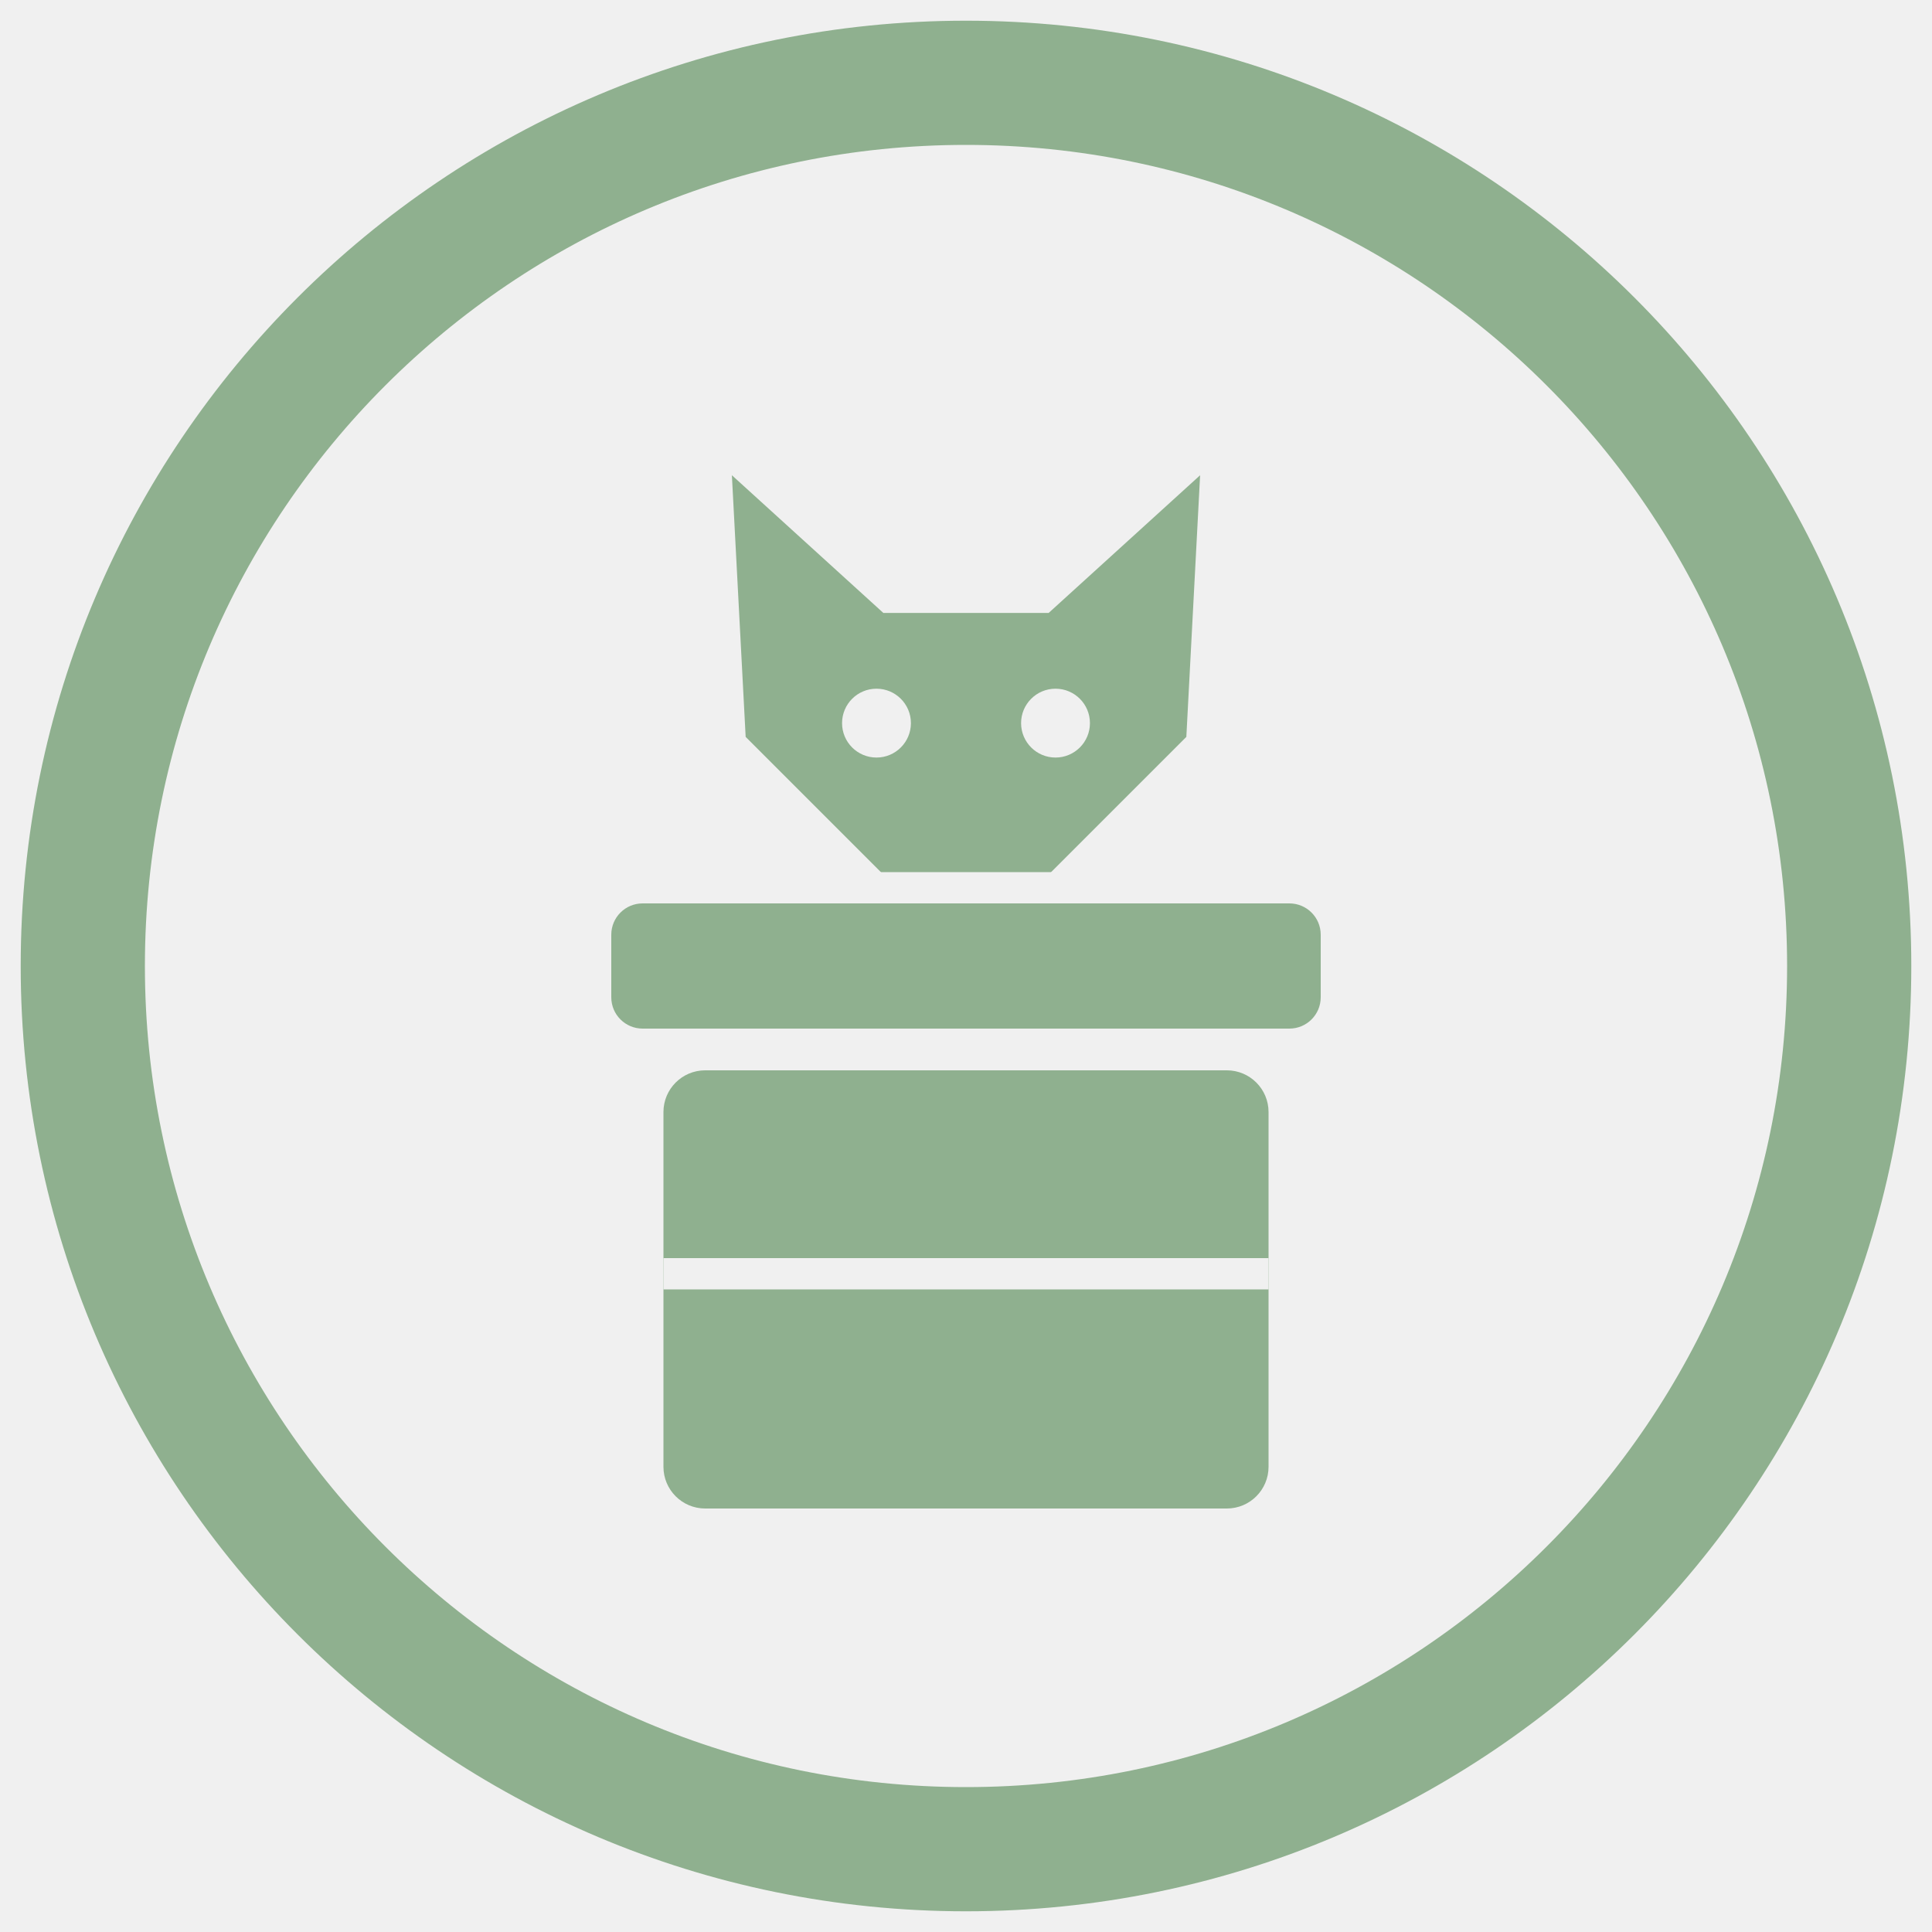
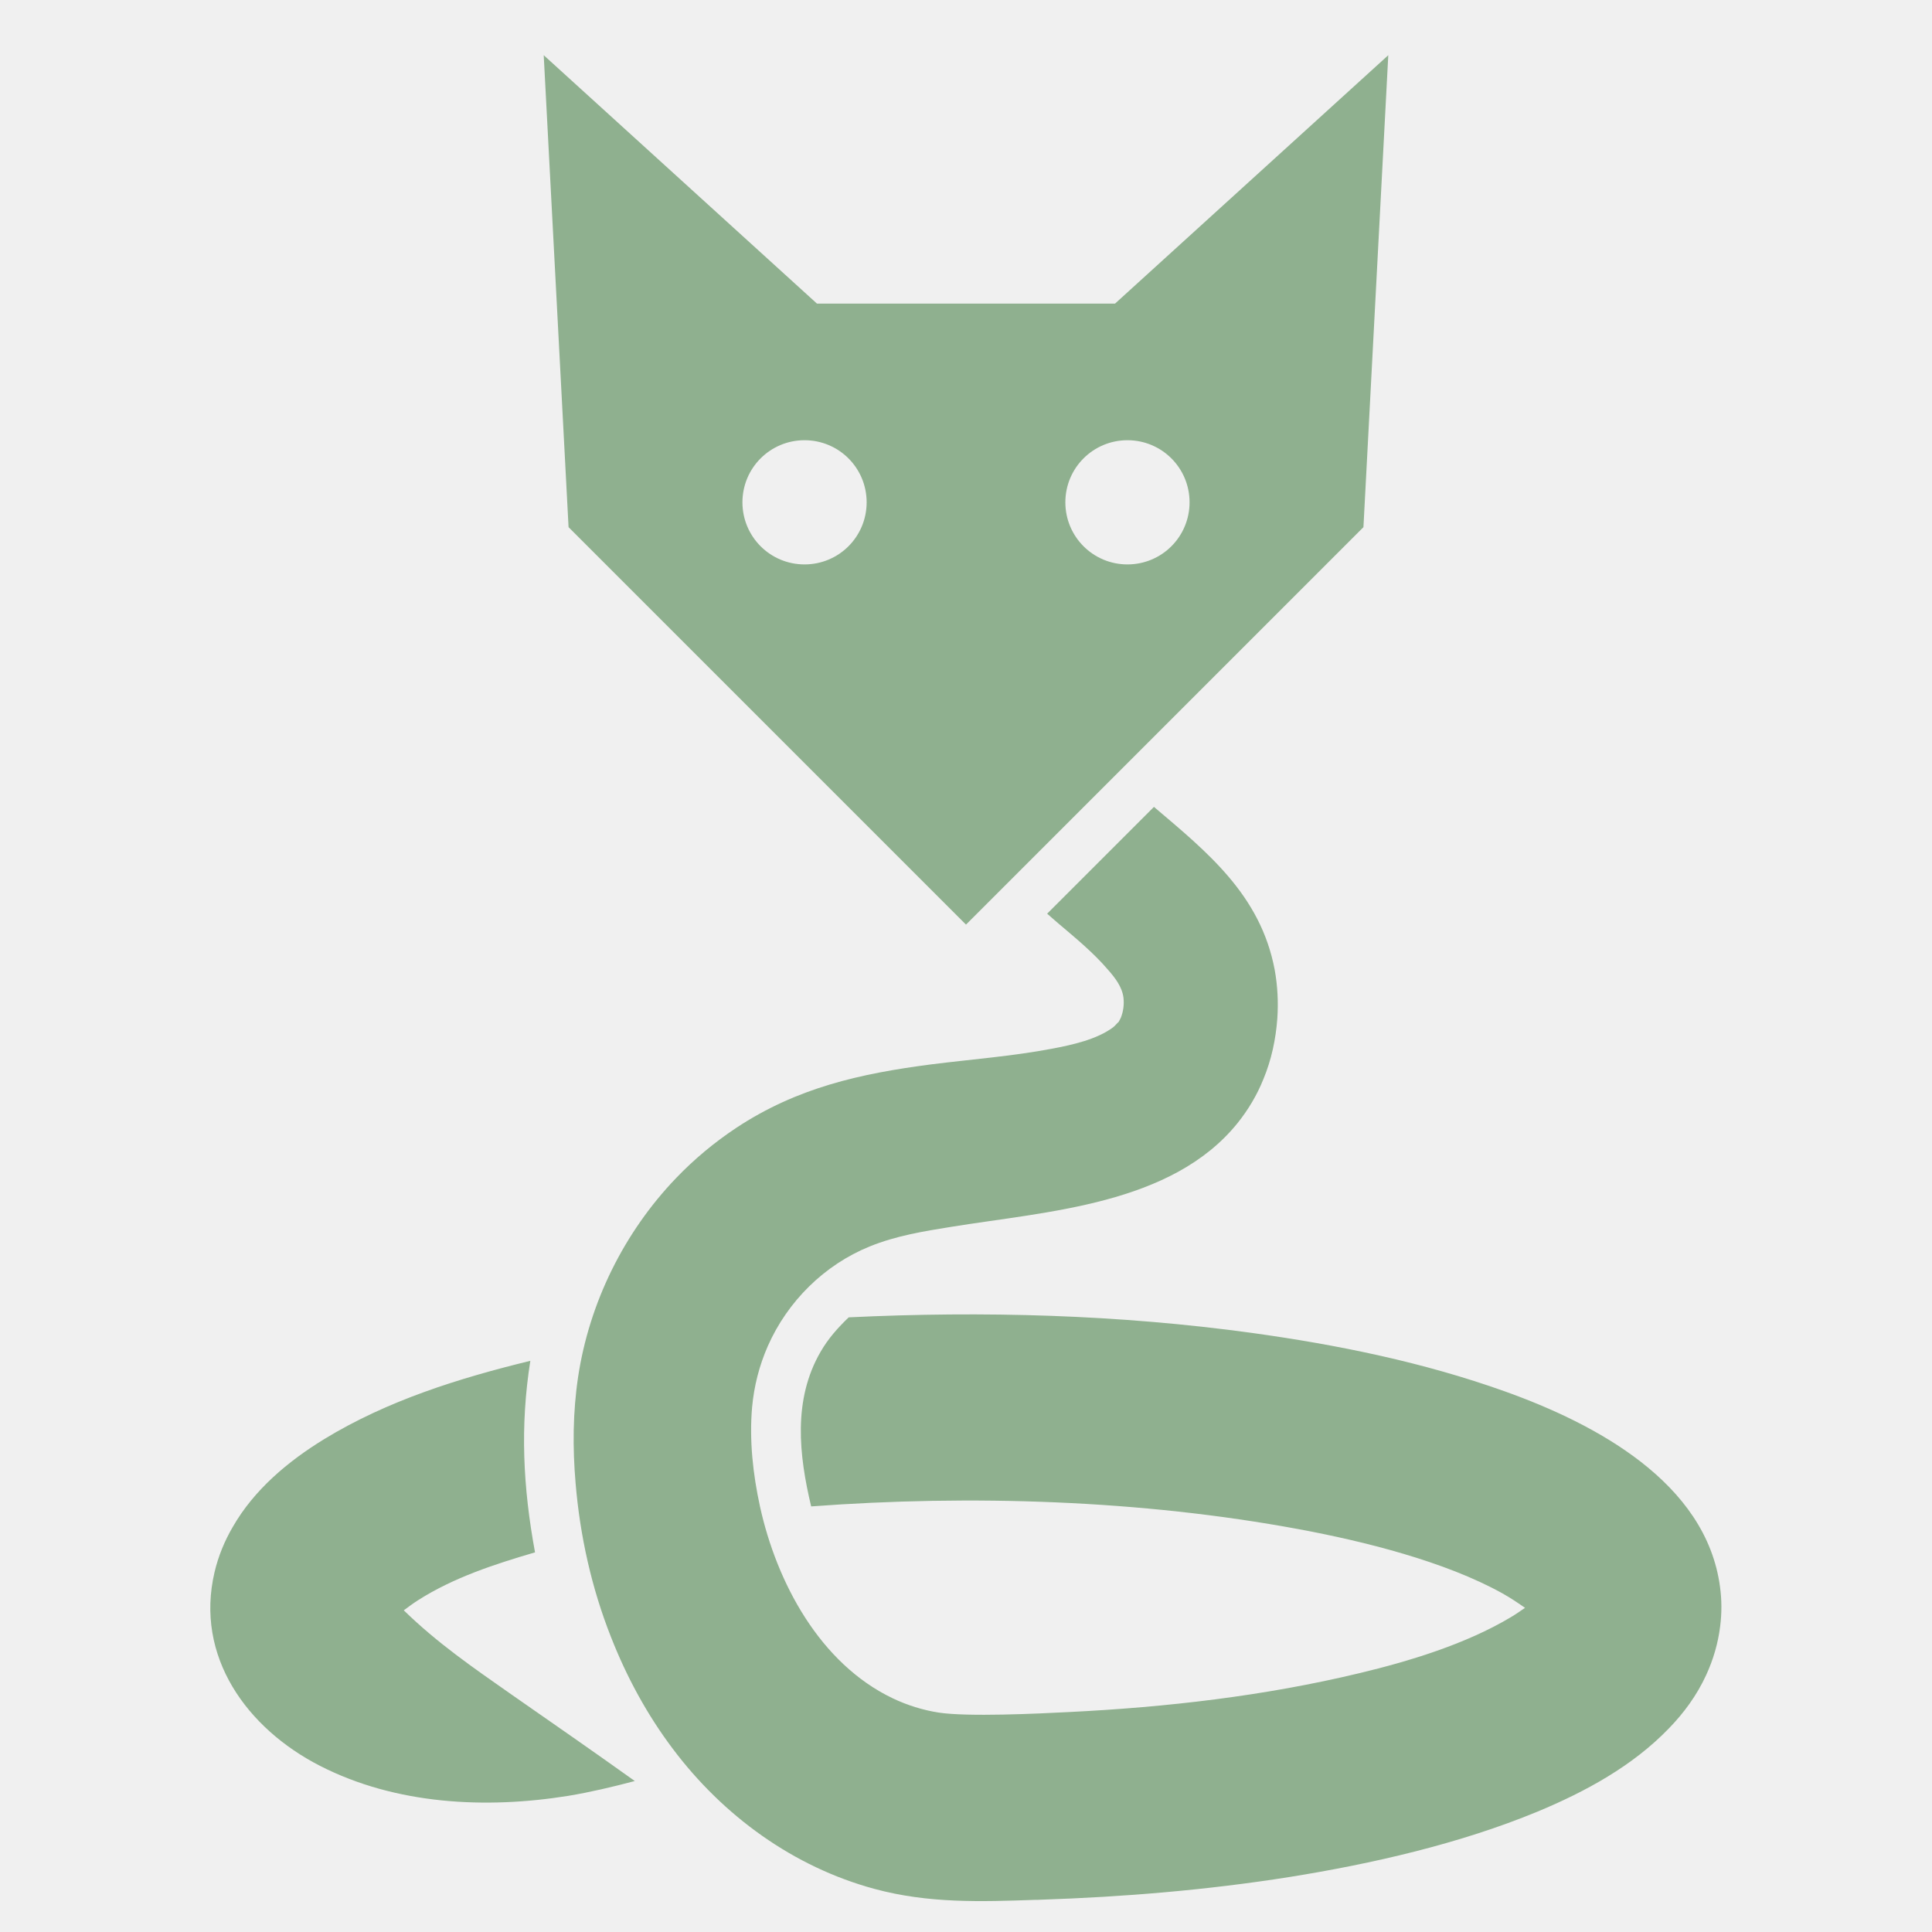
<svg xmlns="http://www.w3.org/2000/svg" viewBox="0 0 140 140" width="140" height="140">
-   <defs>
-     <mask id="mon" maskUnits="userSpaceOnUse" x="0" y="0" width="140" height="140">
-       <rect width="140" height="140" fill="#000" />
-       <circle cx="70" cy="70" r="64" fill="none" stroke="#fff" stroke-width="9" />
-       <g transform="translate(70 70) scale(0.7) translate(-70 -70)">
-         <g transform="translate(70 70) scale(1.08) translate(-70 -72)">
-           <g transform="translate(70 54) scale(0.66)">
-             <path d="M-34 -44L-12 -24H12L34 -44L32 -6L0 26L-32 -6Z" fill="#fff" />
-             <circle cx="-13" cy="-8" r="5" fill="#000" />
-             <circle cx="13" cy="-8" r="5" fill="#000" />
-           </g>
-           <rect x="36" y="66" width="68" height="12" rx="3" fill="#fff" stroke="#000" stroke-width="6" paint-order="stroke" />
-           <rect x="41" y="82" width="58" height="42" rx="4" fill="#fff" />
-           <rect x="41" y="100" width="58" height="3" fill="#000" />
-         </g>
-       </g>
-     </mask>
-   </defs>
-   <rect width="140" height="140" fill="#8FB08F" mask="url(#mon)" />
+   <path fill="#8FB08F" d="M58.78 109.16C57.89 105.43 57.45 101.43 59.46 97.96C60.02 96.99 60.7 96.23 61.5 95.46C71.24 94.99 81.06 95.26 90.73 96.59C96.95 97.45 103.17 98.72 109.09 100.84C115.56 103.16 123.64 107.4 124.64 115C124.77 115.94 124.77 116.9 124.65 117.84C124.5 119.07 124.15 120.27 123.63 121.39C122.97 122.83 122.03 124.12 120.93 125.25C118.31 127.97 114.89 129.83 111.43 131.27C105.8 133.6 99.42 135.06 93.41 136.02C87.46 136.96 81.44 137.46 75.42 137.66C75.28 137.67 75.15 137.67 75.01 137.67C71.05 137.81 67.27 137.93 63.38 136.88C57.49 135.29 52.4 131.58 48.75 126.72C46.89 124.25 45.41 121.52 44.28 118.64C42.87 115.08 42.03 111.3 41.71 107.48C41.49 104.92 41.51 102.33 41.89 99.79C42.7 94.4 45.22 89.3 48.99 85.37C50.3 84 51.77 82.78 53.35 81.73C57.75 78.82 62.32 77.8 67.47 77.13C70.4 76.76 73.35 76.54 76.25 75.99C77.67 75.72 79.47 75.33 80.65 74.45C80.81 74.33 80.92 74.17 81.07 74.04C81.11 73.94 81.18 73.85 81.22 73.75C81.4 73.3 81.47 72.78 81.41 72.29C81.31 71.5 80.79 70.84 80.28 70.26C79.2 69 77.91 67.95 76.65 66.88C76.39 66.65 76.14 66.43 75.88 66.21L83.62 58.47C87.47 61.74 91.35 64.85 92.37 70.28C92.58 71.44 92.64 72.63 92.56 73.8C92.45 75.31 92.13 76.81 91.55 78.2C91.09 79.35 90.45 80.42 89.68 81.38C84.9 87.31 75.9 87.77 68.94 88.9C66.94 89.22 64.92 89.55 63.03 90.32C59.74 91.65 57.07 94.3 55.64 97.54C55.02 98.95 54.64 100.44 54.5 101.97C54.29 104.36 54.56 106.82 55.07 109.16C56.28 114.67 59.41 120.55 64.7 123.07C65.75 123.57 66.87 123.92 68.02 124.1C70.11 124.42 75.19 124.18 77.49 124.06C84.54 123.71 91.61 122.9 98.48 121.25C102.13 120.38 106.23 119.13 109.46 117.2C109.82 116.99 110.16 116.75 110.51 116.51C109.98 116.14 109.44 115.78 108.87 115.46C104.7 113.14 98.8 111.68 94.11 110.81C82.69 108.69 70.35 108.3 58.78 109.16ZM39.4 4L59.2 22L80.8 22L100.6 4L98.8 38.2L70 67L41.2 38.2ZM46 129.06C44.41 129.48 42.82 129.86 41.2 130.13C35.2 131.1 28.68 130.77 23.19 127.96C17.91 125.26 14.1 120.05 15.55 113.91C15.82 112.77 16.27 111.67 16.86 110.66C18.41 107.95 20.87 105.89 23.5 104.28C28.07 101.49 33.26 99.87 38.43 98.61C37.68 103.36 37.9 107.77 38.77 112.49C35.84 113.35 32.88 114.31 30.29 115.96C29.93 116.19 29.6 116.44 29.26 116.69C31.69 119.06 34.25 120.82 37.02 122.76C40.02 124.85 43.02 126.93 46 129.06ZM62.8 36.4C62.8 33.91 60.79 31.9 58.3 31.9C55.81 31.9 53.8 33.91 53.8 36.4C53.8 38.89 55.81 40.9 58.3 40.9C60.79 40.9 62.8 38.89 62.8 36.4ZM86.2 36.4C86.2 33.91 84.19 31.9 81.7 31.9C79.21 31.9 77.2 33.91 77.2 36.4C77.2 38.89 79.21 40.9 81.7 40.9C84.19 40.9 86.2 38.89 86.2 36.4Z" />
</svg>
